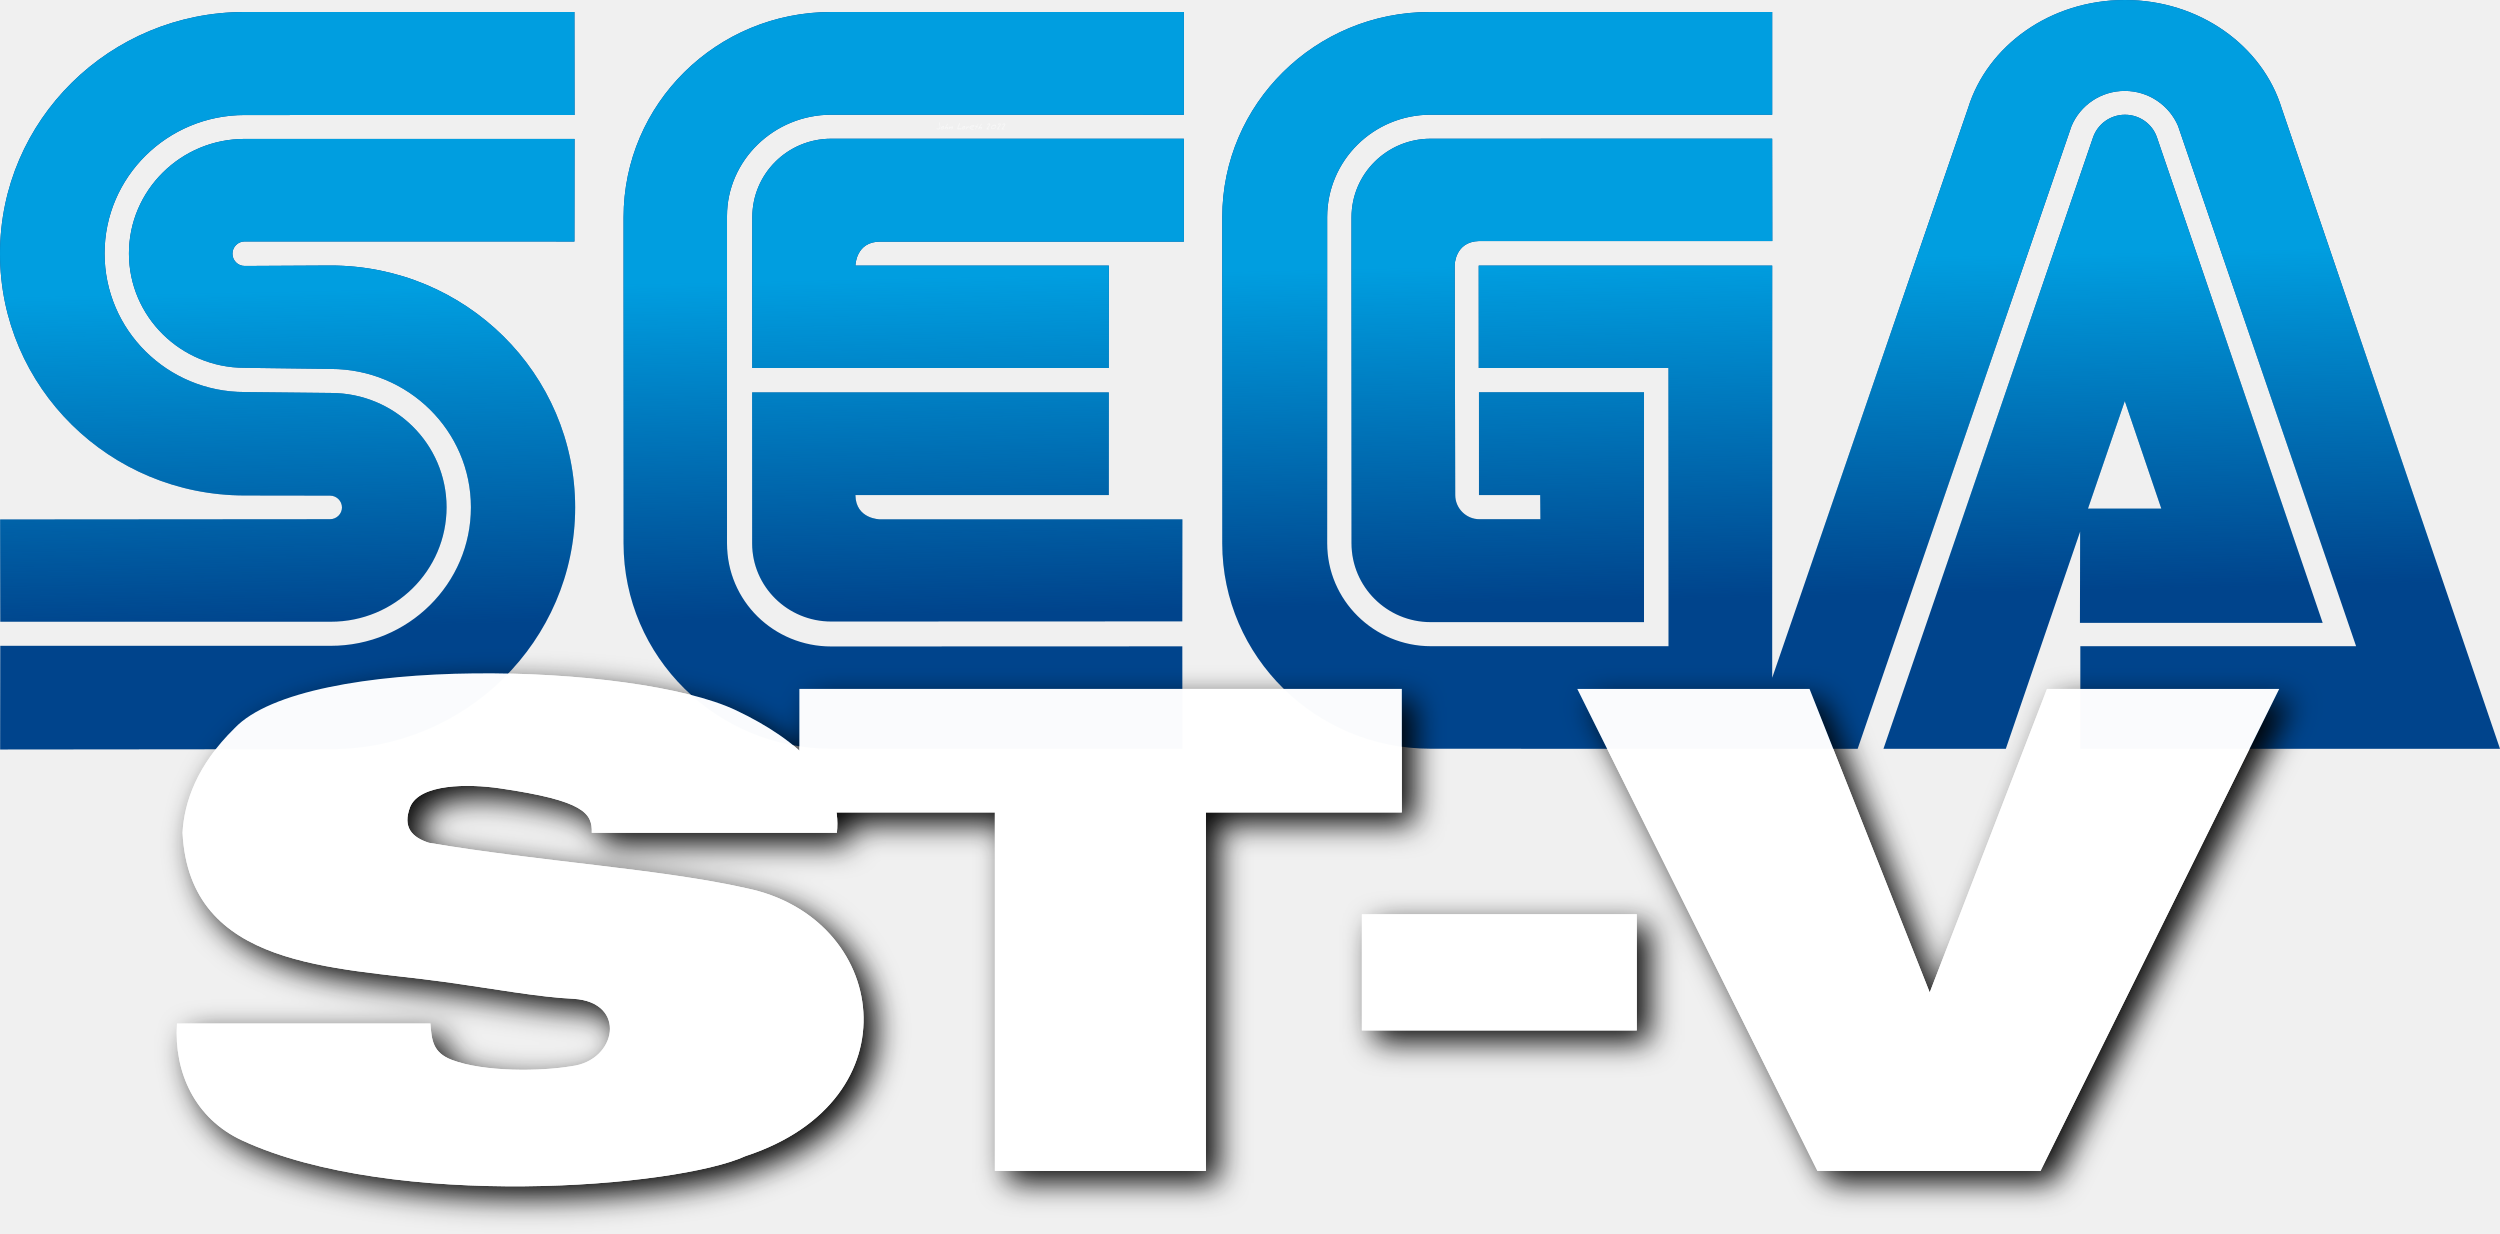
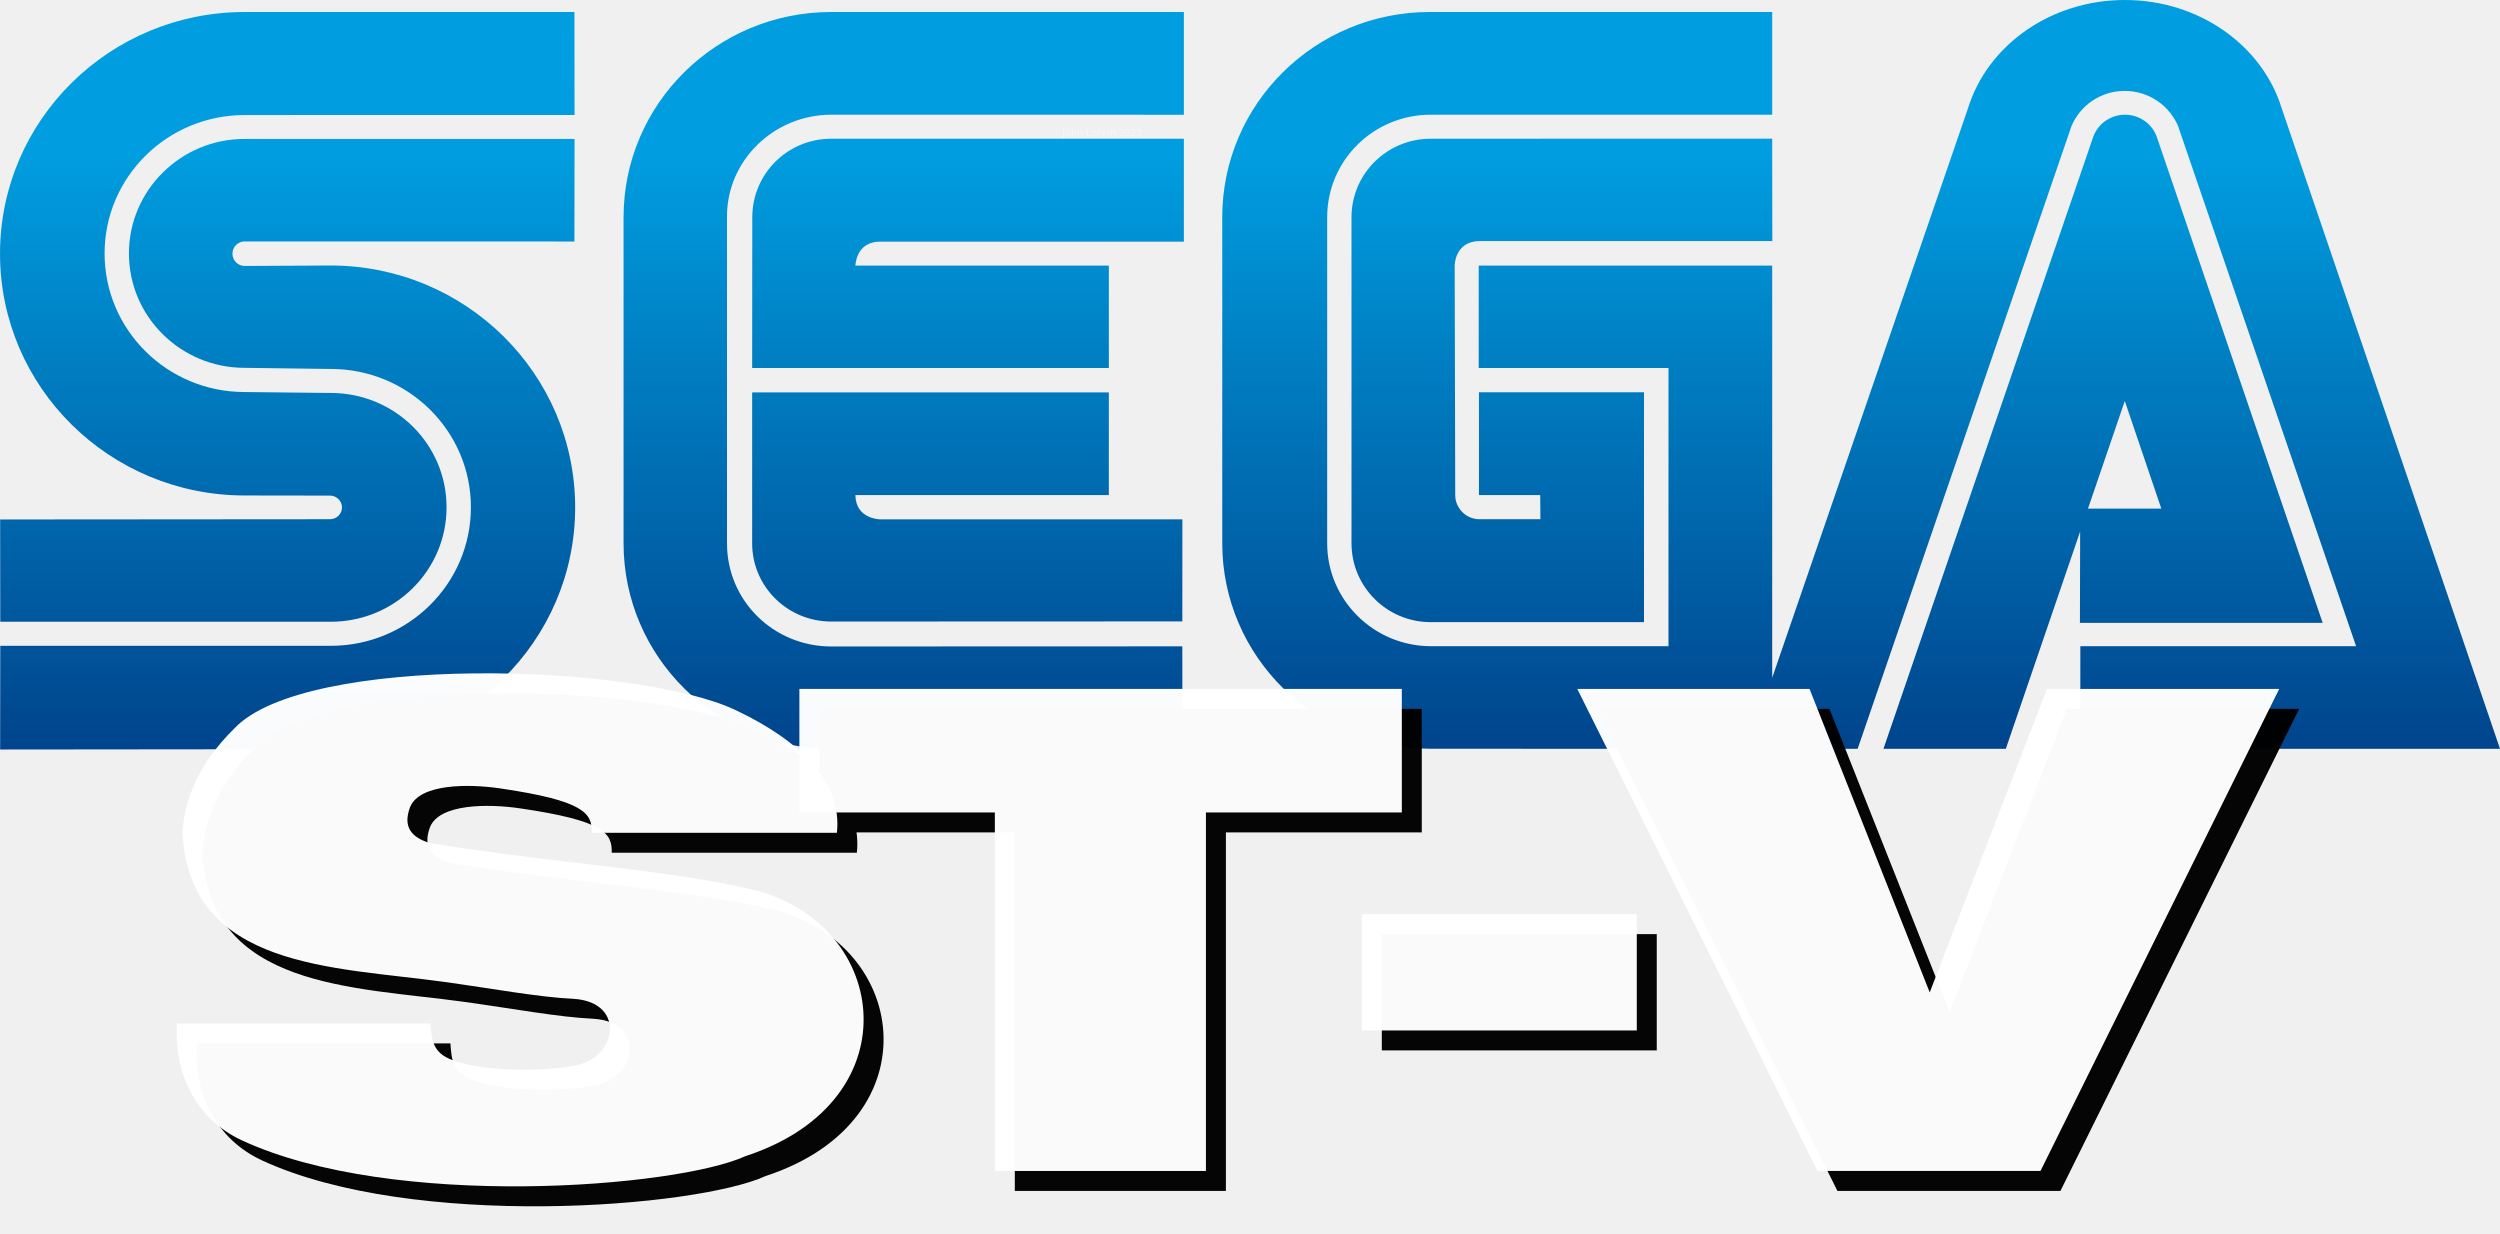
<svg xmlns="http://www.w3.org/2000/svg" height="247.184" viewBox="0 0 500.974 247.184" width="500.974">
-   <filter id="a" color-interpolation-filters="sRGB" height="1.162" width="1.04" x="-.017" y="-.07">
-     <feFlood result="flood" />
-     <feComposite in="flood" in2="SourceGraphic" operator="in" result="composite1" />
-     <feGaussianBlur in="composite1" result="blur" stdDeviation="3" />
-     <feOffset dx="2.5" dy="2.251" result="offset" />
-     <feComposite in="offset" in2="SourceGraphic" operator="out" result="composite2" />
-   </filter>
-   <linearGradient id="b" gradientUnits="userSpaceOnUse" x1="355.692" x2="357.109" y1="84.585" y2="152.181">
-     <stop offset="0" stop-color="#009ee0" />
-     <stop offset="1" stop-color="#009ee0" stop-opacity="0" />
+   <linearGradient id="a" gradientUnits="userSpaceOnUse" x1="364.024" x2="364.024" y1="181.545" y2="31.235">
+     <stop offset="0" stop-color="#00448c" />
+     <stop offset=".799" stop-color="#009ee0" />
+     <stop offset="1" stop-color="#009ee0" />
  </linearGradient>
+   <text fill="#fff" fill-opacity=".5" font-family="TrasksHand" font-size="2" stroke-width="2.5" x="212.856" y="27.306">
+     <tspan x="212.856" y="27.306">John Loreth 2022</tspan>
+   </text>
  <g transform="translate(-59.37587 -31.36546)">
+     <path d="m531.513 160.859h-55.261v20.555h84.098l-43.737-128.323c-3.833-12.517-16.467-21.725-31.424-21.725-14.98 0-27.576 9.168-31.437 21.674l-44.138 128.376h22.017l42.854-124.789c1.74-4.132 5.843-7.043 10.667-7.043 4.797 0 8.923 2.911 10.679 7.017zm-52.701-102.001c.922-2.617 3.428-4.503 6.391-4.503 2.964 0 5.495 1.886 6.392 4.503l33.221 97.322h-48.644l.053-22.895h16.255l-7.318-21.567-23.838 69.695h-24.522zm-148.607 81.388c0 8.707 7.102 15.789 15.865 15.789h42.747v-46.057h-33.072v20.598h12.274l.039 4.836h-12.219c-2.667 0-4.85-2.191-4.85-4.836l-.11-46.005s-.014-4.784 4.905-4.903h58.746l-.026-20.518-68.436.014c-8.763 0-15.865 7.043-15.865 15.733v65.349m15.923 20.612c-11.444 0-20.797-9.248-20.797-20.612v-65.351c0-11.375 9.286-20.544 20.742-20.544h68.436v-20.581h-68.595c-22.983 0-41.609 18.404-41.609 41.127v65.351c0 22.725 18.786 41.155 41.768 41.155l68.436.028v-96.846h-58.813v20.53h38.029v55.744h-47.597m-120.173-4.943c-8.75 0-15.853-7.003-15.853-15.668v-30.244h71.476v20.572h-50.787c.067 4.836 4.944 4.861 4.944 4.861h60.581l-.014 20.451-70.347.028m-15.826-81.019c0-8.69 7.049-15.733 15.826-15.733h70.658v20.623h-60.876c-4.877 0-4.944 4.798-4.944 4.798h50.787v20.53h-71.476l.025-30.218m15.826 86.014c-11.485 0-20.892-9.077-20.892-20.665v-65.575c0-11.149 9.407-20.318 20.892-20.318l70.658.012v-20.595h-70.658c-22.994 0-41.62 18.404-41.62 41.127v65.351c0 22.725 18.626 41.155 41.62 41.155l70.363.028-.014-20.544-70.349.025m-166.523-4.957h66.237c12.823 0 23.195-10.257 23.195-22.935 0-12.664-10.372-22.909-23.195-22.909l-17.273-.186c-15.491 0-28.06-12.424-28.06-27.773 0-15.307 12.569-27.733 28.06-27.733l66.117-.014-.026-20.635h-66.076c-27.055 0-49.031 21.674-49.031 48.436 0 26.762 21.976 48.448 49.031 48.448l17.098.026c1.3 0 2.399 1.051 2.399 2.379 0 1.303-1.099 2.352-2.399 2.352l-66.102.052.026 20.49m-.026 25.606 66.196-.067c27.083 0 49.031-21.698 49.031-48.434 0-26.788-21.948-48.489-49.031-48.489l-17.192.093c-1.355 0-2.453-1.102-2.453-2.457s1.099-2.459 2.453-2.459l66.076.014.026-20.556h-66.117c-12.783 0-23.183 10.297-23.183 22.949 0 12.664 10.398 22.921 23.183 22.921l17.273.226c15.517 0 28.074 12.41 28.074 27.72 0 15.321-12.555 27.759-28.074 27.759h-66.237l-.026 20.781" fill="url(#a)" />
    <g>
-       <path d="m531.513 160.859h-55.261v20.555h84.098l-43.737-128.323c-3.833-12.517-16.467-21.725-31.424-21.725-14.98 0-27.576 9.168-31.437 21.674l-44.138 128.376h22.017l42.854-124.789c1.74-4.132 5.843-7.043 10.667-7.043 4.797 0 8.923 2.911 10.679 7.017zm-52.701-102.001c.922-2.617 3.428-4.503 6.391-4.503 2.964 0 5.495 1.886 6.392 4.503l33.221 97.322h-48.644l.053-22.895h16.255l-7.318-21.567-23.838 69.695h-24.522zm-148.607 81.388c0 8.707 7.102 15.789 15.865 15.789h42.747v-46.057h-33.072v20.598h12.274l.039 4.836h-12.219c-2.667 0-4.85-2.191-4.85-4.836l-.11-46.005s-.014-4.784 4.905-4.903h58.746l-.026-20.518-68.436.014c-8.763 0-15.865 7.043-15.865 15.733v65.349m15.923 20.612c-11.444 0-20.797-9.248-20.797-20.612v-65.351c0-11.375 9.286-20.544 20.742-20.544h68.436v-20.581h-68.595c-22.983 0-41.609 18.404-41.609 41.127v65.351c0 22.725 18.786 41.155 41.768 41.155l68.436.028v-96.846h-58.813v20.53h38.029v55.744h-47.597m-120.173-4.943c-8.75 0-15.853-7.003-15.853-15.668v-30.244h71.476v20.572h-50.787c.067 4.836 4.944 4.861 4.944 4.861h60.581l-.014 20.451-70.347.028m-15.826-81.019c0-8.69 7.049-15.733 15.826-15.733h70.658v20.623h-60.876c-4.877 0-4.944 4.798-4.944 4.798h50.787v20.53h-71.476l.025-30.218m15.826 86.014c-11.485 0-20.892-9.077-20.892-20.665v-65.575c0-11.149 9.407-20.318 20.892-20.318l70.658.012v-20.595h-70.658c-22.994 0-41.62 18.404-41.62 41.127v65.351c0 22.725 18.626 41.155 41.62 41.155l70.363.028-.014-20.544-70.349.025m-166.523-4.957h66.237c12.823 0 23.195-10.257 23.195-22.935 0-12.664-10.372-22.909-23.195-22.909l-17.273-.186c-15.491 0-28.06-12.424-28.06-27.773 0-15.307 12.569-27.733 28.06-27.733l66.117-.014-.026-20.635h-66.076c-27.055 0-49.031 21.674-49.031 48.436 0 26.762 21.976 48.448 49.031 48.448l17.098.026c1.3 0 2.399 1.051 2.399 2.379 0 1.303-1.099 2.352-2.399 2.352l-66.102.052.026 20.49m-.026 25.606 66.196-.067c27.083 0 49.031-21.698 49.031-48.434 0-26.788-21.948-48.489-49.031-48.489l-17.192.093c-1.355 0-2.453-1.102-2.453-2.457s1.099-2.459 2.453-2.459l66.076.014.026-20.556h-66.117c-12.783 0-23.183 10.297-23.183 22.949 0 12.664 10.398 22.921 23.183 22.921l17.273.226c15.517 0 28.074 12.41 28.074 27.72 0 15.321-12.555 27.759-28.074 27.759h-66.237l-.026 20.781" fill="#00448c" />
-       <path d="m531.513 160.859h-55.261v20.555h84.098l-43.737-128.323c-3.833-12.517-16.467-21.725-31.424-21.725-14.98 0-27.576 9.168-31.437 21.674l-44.138 128.376h22.017l42.854-124.789c1.74-4.132 5.843-7.043 10.667-7.043 4.797 0 8.923 2.911 10.679 7.017zm-52.701-102.001c.922-2.617 3.428-4.503 6.391-4.503 2.964 0 5.495 1.886 6.392 4.503l33.221 97.322h-48.644l.053-22.895h16.255l-7.318-21.567-23.838 69.695h-24.522zm-148.607 81.388c0 8.707 7.102 15.789 15.865 15.789h42.747v-46.057h-33.072v20.598h12.274l.039 4.836h-12.219c-2.667 0-4.85-2.191-4.85-4.836l-.11-46.005s-.014-4.784 4.905-4.903h58.746l-.026-20.518-68.436.014c-8.763 0-15.865 7.043-15.865 15.733v65.349m15.923 20.612c-11.444 0-20.797-9.248-20.797-20.612v-65.351c0-11.375 9.286-20.544 20.742-20.544h68.436v-20.581h-68.595c-22.983 0-41.609 18.404-41.609 41.127v65.351c0 22.725 18.786 41.155 41.768 41.155l68.436.028v-96.846h-58.813v20.53h38.029v55.744h-47.597m-120.173-4.943c-8.75 0-15.853-7.003-15.853-15.668v-30.244h71.476v20.572h-50.787c.067 4.836 4.944 4.861 4.944 4.861h60.581l-.014 20.451-70.347.028m-15.826-81.019c0-8.69 7.049-15.733 15.826-15.733h70.658v20.623h-60.876c-4.877 0-4.944 4.798-4.944 4.798h50.787v20.53h-71.476l.025-30.218m15.826 86.014c-11.485 0-20.892-9.077-20.892-20.665v-65.575c0-11.149 9.407-20.318 20.892-20.318l70.658.012v-20.595h-70.658c-22.994 0-41.62 18.404-41.62 41.127v65.351c0 22.725 18.626 41.155 41.62 41.155l70.363.028-.014-20.544-70.349.025m-166.523-4.957h66.237c12.823 0 23.195-10.257 23.195-22.935 0-12.664-10.372-22.909-23.195-22.909l-17.273-.186c-15.491 0-28.06-12.424-28.06-27.773 0-15.307 12.569-27.733 28.06-27.733l66.117-.014-.026-20.635h-66.076c-27.055 0-49.031 21.674-49.031 48.436 0 26.762 21.976 48.448 49.031 48.448l17.098.026c1.3 0 2.399 1.051 2.399 2.379 0 1.303-1.099 2.352-2.399 2.352l-66.102.052.026 20.49m-.026 25.606 66.196-.067c27.083 0 49.031-21.698 49.031-48.434 0-26.788-21.948-48.489-49.031-48.489l-17.192.093c-1.355 0-2.453-1.102-2.453-2.457s1.099-2.459 2.453-2.459l66.076.014.026-20.556h-66.117c-12.783 0-23.183 10.297-23.183 22.949 0 12.664 10.398 22.921 23.183 22.921l17.273.226c15.517 0 28.074 12.41 28.074 27.72 0 15.321-12.555 27.759-28.074 27.759h-66.237l-.026 20.781" fill="url(#b)" />
-     </g>
-     <g fill="#fff">
-       <g fill-opacity=".5" stroke-width="2.5">
-         <path d="m247.792 56.664q0 .24-.058.404-.086.244-.276.244-.126 0-.264-.058-.166-.07-.182-.172.056 0 .132.02.176.046.22.046.17 0 .256-.17.068-.136.068-.326 0-.134-.088-.382-.086-.25-.086-.348 0-.03.016-.048.018-.02.048-.02.078 0 .152.36.062.304.062.45z" />
-         <path d="m248.562 56.868q0 .204-.118.32-.118.116-.326.116-.114 0-.176-.054-.062-.054-.062-.166 0-.158.206-.318.196-.152.362-.152.076 0 .1.094.014.054.014.16zm-.122.056q0-.024-.006-.046-.004-.024-.016-.054-.032.022-.106.108-.038.044-.066.064 0-.038.008-.062.016-.034.026-.058-.088 0-.184.074-.094.074-.094.16 0 .058.064.058.122 0 .236-.06.138-.072.138-.184z" />
-         <path d="m249.386 56.95q0 .098-.074.22-.084.138-.174.138-.026 0-.044-.028-.016-.03-.016-.058 0-.036.076-.112.078-.078.078-.106 0-.018-.006-.036-.006-.018-.008-.024-.15.034-.306.172-.154.138-.234.156-.016-.044-.016-.09 0-.056.026-.118.018-.044.06-.106.07-.106.148-.24.04-.07.138-.242.1-.172.146-.244.024-.036.042-.054.026-.024.062-.032.024.008.034.03.012.022.012.052 0 .068-.088.184-.16.208-.164.216-.09.136-.09.246l.004.02q.11-.054.13-.062.082-.034.14-.034.064 0 .094.044.03.042.03.108z" />
-         <path d="m250.314 56.832q0 .136-.066.29-.072.17-.178.234-.022-.026-.038-.058-.014-.032-.014-.064 0-.034.1-.202.044-.074.04-.13l-.002-.026q-.074.022-.256.134-.18.11-.364.224-.028 0-.052-.02-.022-.022-.022-.048 0-.042.134-.282.04-.072.144-.25.032.042.042.094.01.05.01.12 0 .03 0 .046.184-.11.288-.166.114-.062.156-.062.028 0 .052.064.026.064.026.102z" />
-         <path d="m252.052 57.22q0 .036-.032.056-.03.018-.068.018-.034 0-.086-.008-.118-.018-.152-.018-.06 0-.236.014-.1.008-.144.008-.122 0-.122-.122 0-.116.076-.332.042-.122.158-.4.104-.25.132-.352.01-.032.016-.042.016-.024.04-.024.038 0 .064.056.026.054.026.098 0 .07-.082.236-.082.164-.16.322-.086.188-.086.286 0 .05.042.07.03.014.088.014.044 0 .152-.01.108-.012.144-.012.09 0 .148.026.082.036.082.116z" />
-         <path d="m252.796 56.868q0 .204-.118.32-.118.116-.326.116-.114 0-.176-.054-.062-.054-.062-.166 0-.158.206-.318.196-.152.362-.152.076 0 .1.094.014.054.014.16zm-.122.056q0-.024-.006-.046-.004-.024-.016-.054-.032.022-.106.108-.038.044-.066.064 0-.038.008-.062.016-.034.026-.058-.088 0-.184.074-.094.074-.094.16 0 .058.064.058.122 0 .236-.06.138-.072.138-.184z" />
-         <path d="m253.638 56.826q0 .064-.034.136-.032.072-.082.12l-.002-.028q0-.024.006-.074.006-.05.006-.074 0-.034-.01-.05-.01-.018-.042-.018-.094 0-.234.146-.152.16-.302.318-.012 0-.024-.002-.03-.008-.04-.01.006-.072.05-.16.118-.238.122-.254.016-.064.024-.094.008-.03.022-.062.016-.034.036-.06.022-.028.056-.042l.02.24q.086-.07.132-.108.088-.07.152-.07.064 0 .104.042.04.042.04.104z" />
-         <path d="m254.62 56.594q0 .084-.224.222-.216.132-.314.132-.046 0-.062-.032-.014-.032-.014-.09 0-.038 0-.054.134 0 .244-.04.11-.04.192-.132-.06-.022-.122-.022-.146 0-.31.112-.18.122-.18.26 0 .132.18.184.028.008.338.056.182.028.182.098 0 .03-.066.048-.066.02-.168.02-.256 0-.404-.078-.196-.104-.196-.334 0-.24.24-.382.204-.12.464-.12.078 0 .142.036.078.044.078.116z" />
-         <path d="m255.416 56.236q0 .044-.106.184-.106.14-.106.214 0 .038.044.076.1.088.1.108 0 .026-.018.05-.016.024-.042.024-.022 0-.062-.024-.028-.016-.108-.078-.03.058-.046.088-.056.106-.076.154-.03.092-.06.184-.052.124-.13.124l-.002-.046q0-.142.092-.336.018-.036.1-.186-.158-.086-.348-.086 0-.074.03-.108.032-.036.106-.036.068 0 .17.024.05.012.1.024.038-.012.104-.13.162-.284.22-.326.016.026.026.052.012.026.012.05z" />
-         <path d="m256.154 56.95q0 .098-.074.22-.084.138-.174.138-.026 0-.044-.028-.016-.03-.016-.058 0-.036.076-.112.078-.078.078-.106 0-.018-.006-.036-.006-.018-.008-.024-.15.034-.306.172-.154.138-.234.156-.016-.044-.016-.09 0-.056.026-.118.018-.044.06-.106.07-.106.148-.24.04-.07.138-.242.1-.172.146-.244.024-.036.042-.054.026-.024.062-.032.024.008.034.03.012.022.012.052 0 .068-.088.184-.16.208-.164.216-.09.136-.09.246l.004.02q.11-.054.13-.062.082-.034.14-.034.064 0 .094.044.03.042.03.108z" />
-         <path d="m257.796 56.298q0 .094-.1.252-.064.1-.21.288-.146.186-.182.244.006.002.15.048.146.044.146.16-.06.01-.118.018l-.022-.002v-.016q-.032-.008-.052-.008-.038 0-.12.012-.082.012-.124.012-.054 0-.088-.02-.034-.02-.034-.072 0-.042.154-.238.288-.366.29-.37.156-.212.156-.284 0-.028-.02-.042-.018-.014-.074-.014-.038 0-.158.074-.058.036-.094.036l-.034-.006q-.012-.008-.026-.03-.014-.024-.014-.038 0-.084.162-.154.138-.06.24-.06.086 0 .132.064.04.056.04.146z" />
-         <path d="m258.998 56.658q0 .242-.262.428-.24.17-.494.17-.126 0-.2-.064-.074-.064-.074-.186 0-.272.238-.472.226-.19.506-.19.142 0 .214.084.072.084.072.23zm-.122.046q0-.092-.104-.138-.078-.034-.186-.034-.158 0-.33.154-.172.154-.172.31 0 .064.032.092.034.026.102.026.196 0 .408-.108.25-.128.25-.302z" />
-         <path d="m259.914 56.298q0 .094-.1.252-.064.1-.21.288-.146.186-.182.244.006.002.15.048.146.044.146.16-.06.01-.118.018l-.022-.002v-.016q-.032-.008-.052-.008-.038 0-.12.012-.082.012-.124.012-.054 0-.088-.02-.034-.02-.034-.072 0-.042.154-.238.288-.366.29-.37.156-.212.156-.284 0-.028-.02-.042-.018-.014-.074-.014-.038 0-.158.074-.058.036-.094.036l-.034-.006q-.012-.008-.026-.03-.014-.024-.014-.038 0-.084.162-.154.138-.06.24-.06.086 0 .132.064.04.056.04.146z" />
-         <path d="m260.834 56.298q0 .094-.1.252-.064.1-.21.288-.146.186-.182.244.006.002.15.048.146.044.146.16-.06.01-.118.018l-.022-.002v-.016q-.032-.008-.052-.008-.038 0-.12.012-.082.012-.124.012-.054 0-.088-.02-.034-.02-.034-.072 0-.042.154-.238.288-.366.29-.37.156-.212.156-.284 0-.028-.02-.042-.018-.014-.074-.014-.038 0-.158.074-.058.036-.094.036l-.034-.006q-.012-.008-.026-.03-.014-.024-.014-.038 0-.084.162-.154.138-.06.24-.06.086 0 .132.064.04.056.04.146z" />
+       <path d="m262.733 270.015h42.299v-71.843h39.253v-24.757h-120.72v24.757h39.168zm73.542-51.455h55.096v23.301h-55.096zm91.302 51.455-48.131-96.6h46.538l24.087 60.815 23.494-60.815h46.541l-47.838 96.6zm-196.499-67.766c1.131-10.153-7.309-18.427-20.225-24.555-20.12-9.545-86.314-11.36-100.48 3.604-7.56 7.419-10.096 14.815-10.428 20.921 1.368 27.325 30.447 26.859 52.306 29.89 10.053 1.39 19.147 3.098 26.045 3.409 10.839.661 8.696 12.421-.431 13.499-6.073 1.039-17.497 1.199-23.969-1.275-3.746-1.432-4.035-3.902-4.263-7.286h-50.801c-.651 9.802 3.63 19.082 13.058 23.444 30.239 13.991 87.028 9.468 100.881 3.142 34.355-11.248 28.607-47.958.05-53.722-16.71-3.794-42.134-5.42-63.485-9.071-3.44-1.106-5.315-3.118-3.773-7.181 1.951-4.681 11.686-4.646 17.973-3.726 16.912 2.475 18.544 4.986 18.419 8.908z" opacity=".98" />
+       <g fill="#fff">
+         <path d="m227.079 198.249c1.131-10.153-7.309-18.427-20.225-24.555-20.12-9.545-86.314-11.36-100.48 3.604-7.56 7.419-10.096 14.815-10.428 20.921 1.368 27.325 30.447 26.859 52.306 29.89 10.053 1.39 19.147 3.098 26.045 3.409 10.839.661 8.696 12.421-.431 13.499-6.073 1.039-17.497 1.199-23.969-1.275-3.746-1.432-4.035-3.902-4.263-7.286h-50.801c-.651 9.802 3.63 19.082 13.058 23.444 30.239 13.991 87.028 9.468 100.881 3.142 34.355-11.248 28.607-47.958.05-53.722-16.71-3.794-42.134-5.42-63.485-9.071-3.44-1.106-5.315-3.118-3.773-7.181 1.951-4.681 11.686-4.646 17.973-3.726 16.912 2.475 18.544 4.986 18.419 8.908z" opacity=".98" />
+         <path d="m423.578 266.015-48.131-96.6h46.538l24.087 60.815 23.494-60.815h46.541l-47.838 96.6z" opacity=".98" />
+         <path d="m332.275 214.559h55.096v23.301h-55.096z" opacity=".98" />
+         <path d="m258.733 266.015h42.299v-71.843h39.253v-24.757h-120.72v24.757h39.168z" opacity=".98" />
      </g>
-       <path d="m258.733 266.015h42.299v-71.843h39.253v-24.757h-120.72v24.757h39.168zm73.542-51.455h55.096v23.301h-55.096zm91.302 51.455-48.131-96.6h46.538l24.087 60.815 23.494-60.815h46.541l-47.838 96.6zm-196.499-67.766c1.131-10.153-7.309-18.427-20.225-24.555-20.12-9.545-86.314-11.36-100.48 3.604-7.56 7.419-10.096 14.815-10.428 20.921 1.368 27.325 30.447 26.859 52.306 29.89 10.053 1.39 19.147 3.098 26.045 3.409 10.839.661 8.696 12.421-.431 13.499-6.073 1.039-17.497 1.199-23.969-1.275-3.746-1.432-4.035-3.902-4.263-7.286h-50.801c-.651 9.802 3.63 19.082 13.058 23.444 30.239 13.991 87.028 9.468 100.881 3.142 34.355-11.248 28.607-47.958.05-53.722-16.71-3.794-42.134-5.42-63.485-9.071-3.44-1.106-5.315-3.118-3.773-7.181 1.951-4.681 11.686-4.646 17.973-3.726 16.912 2.475 18.544 4.986 18.419 8.908z" filter="url(#a)" opacity=".98" />
-       <path d="m227.079 198.249c1.131-10.153-7.309-18.427-20.225-24.555-20.12-9.545-86.314-11.36-100.48 3.604-7.56 7.419-10.096 14.815-10.428 20.921 1.368 27.325 30.447 26.859 52.306 29.89 10.053 1.39 19.147 3.098 26.045 3.409 10.839.661 8.696 12.421-.431 13.499-6.073 1.039-17.497 1.199-23.969-1.275-3.746-1.432-4.035-3.902-4.263-7.286h-50.801c-.651 9.802 3.63 19.082 13.058 23.444 30.239 13.991 87.028 9.468 100.881 3.142 34.355-11.248 28.607-47.958.05-53.722-16.71-3.794-42.134-5.42-63.485-9.071-3.44-1.106-5.315-3.118-3.773-7.181 1.951-4.681 11.686-4.646 17.973-3.726 16.912 2.475 18.544 4.986 18.419 8.908z" opacity=".98" />
-       <path d="m423.578 266.015-48.131-96.6h46.538l24.087 60.815 23.494-60.815h46.541l-47.838 96.6z" opacity=".98" />
-       <path d="m332.275 214.559h55.096v23.301h-55.096z" opacity=".98" />
-       <path d="m258.733 266.015h42.299v-71.843h39.253v-24.757h-120.72v24.757h39.168z" opacity=".98" />
    </g>
  </g>
</svg>
